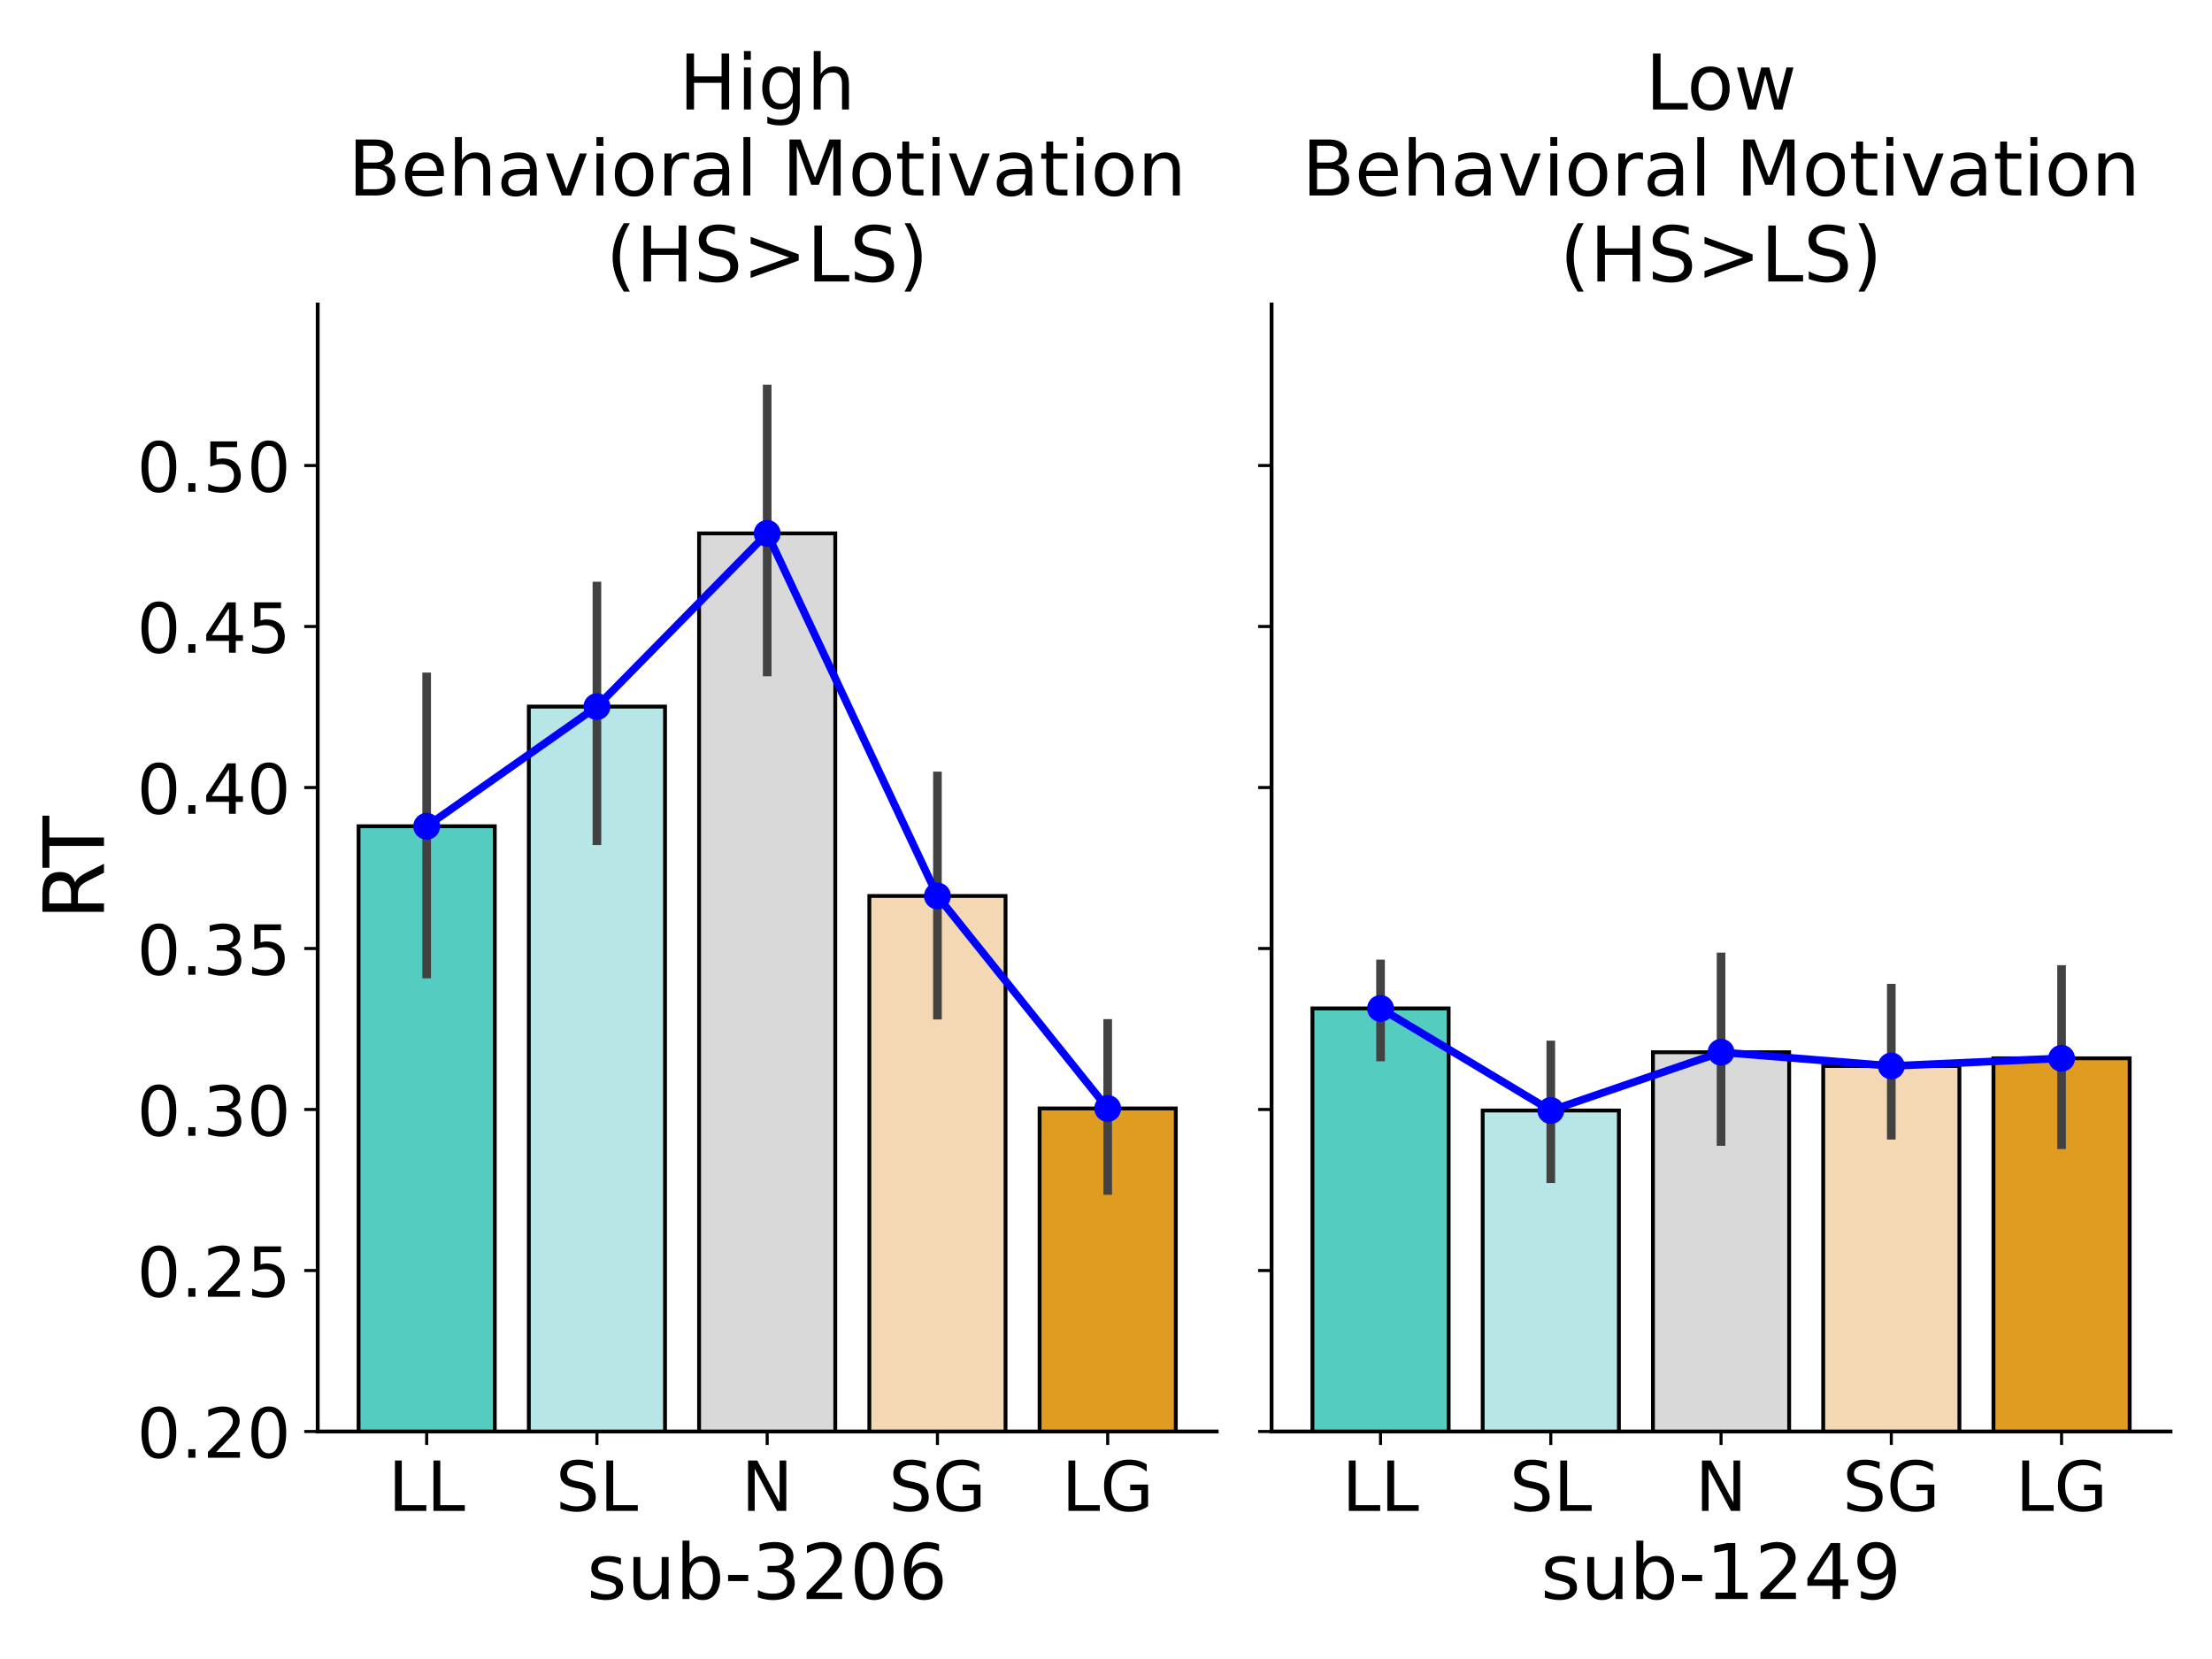
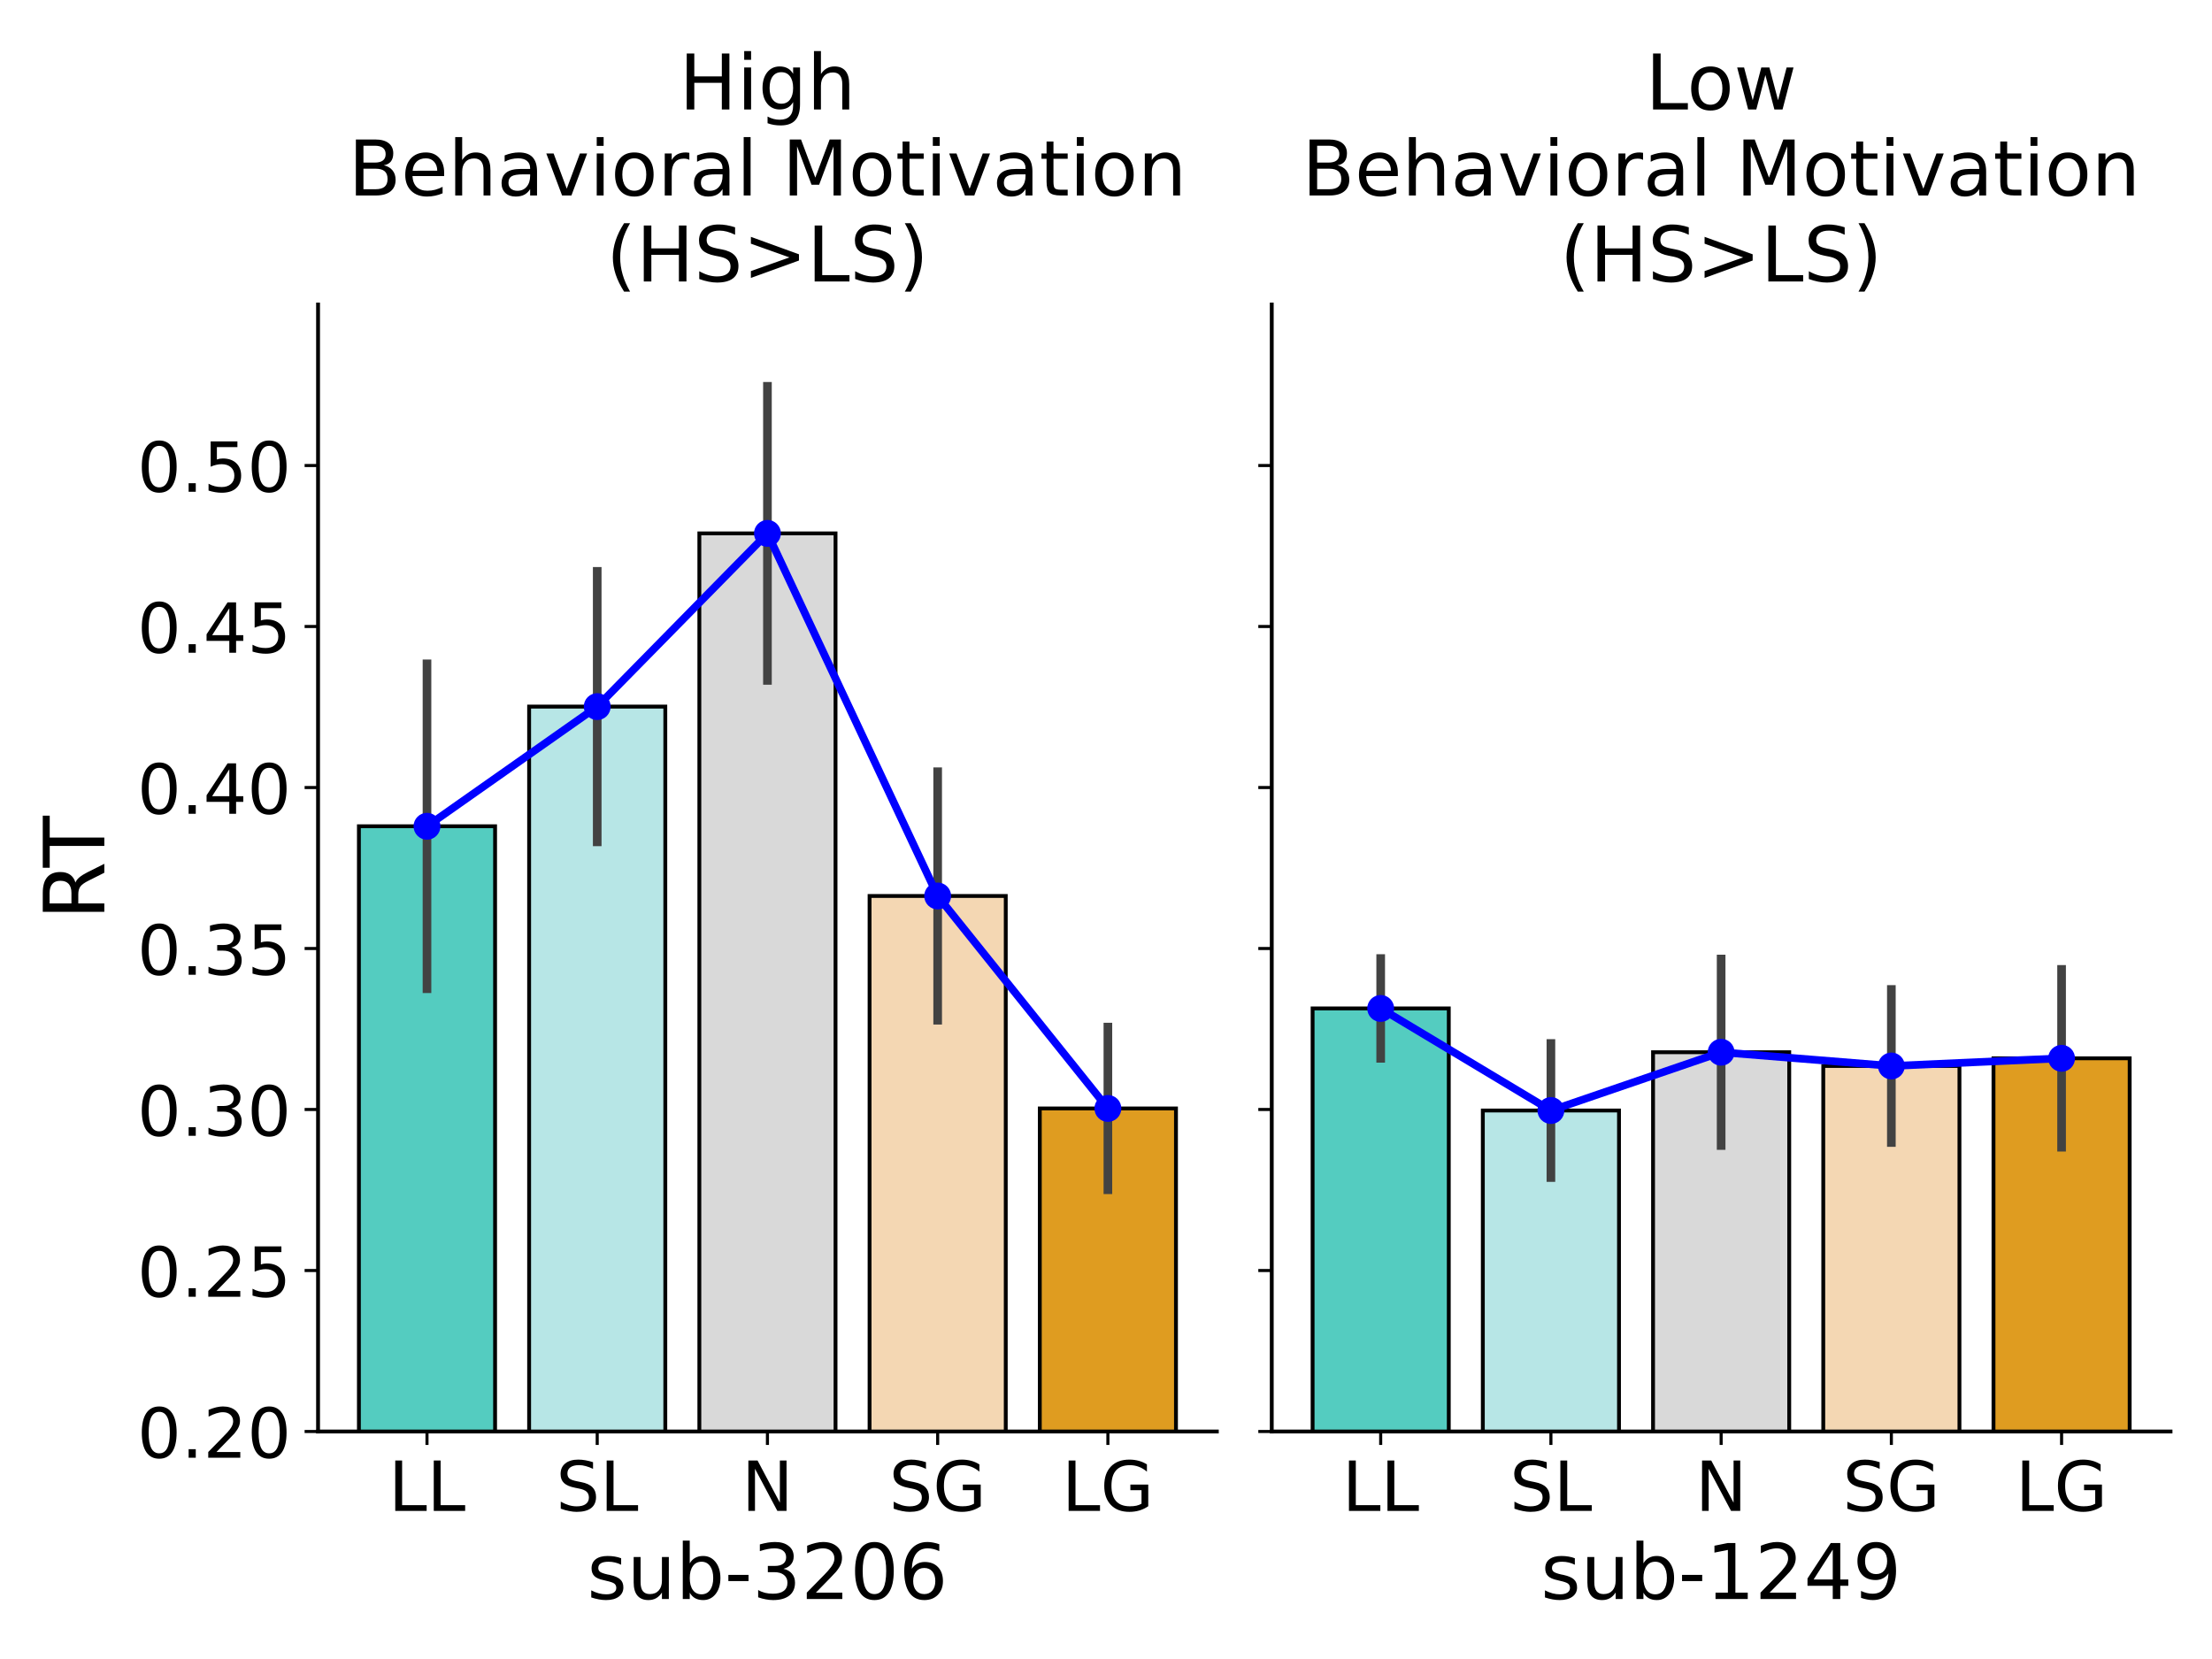
<svg xmlns="http://www.w3.org/2000/svg" xmlns:xlink="http://www.w3.org/1999/xlink" width="576pt" height="432pt" viewBox="0 0 576 432" version="1.1">
  <defs>
    <style type="text/css">*{stroke-linejoin: round; stroke-linecap: butt}</style>
  </defs>
  <g id="figure_1">
    <g id="patch_1">
      <path d="M 0 432  L 576 432  L 576 0  L 0 0  z " style="fill: #ffffff" />
    </g>
    <g id="axes_1">
      <g id="patch_2">
-         <path d="M 82.73 372.76  L 316.815 372.76  L 316.815 79.296  L 82.73 79.296  z " style="fill: #ffffff" />
+         <path d="M 82.82 372.76  L 316.86 372.76  L 316.86 79.296  L 82.82 79.296  z " style="fill: #ffffff" />
      </g>
      <g id="patch_3">
-         <path d="M 93.37 540.454  L 128.838 540.454  L 128.838 215.161  L 93.37 215.161  z " clip-path="url(#p6633b8e1a3)" style="fill: #54ccc0; stroke: #000000; stroke-linejoin: miter" />
+         <path d="M 93.458 540.454  L 128.919 540.454  L 128.919 215.161  L 93.458 215.161  z " clip-path="url(#p644be106fe)" style="fill: #54ccc0; stroke: #000000; stroke-linejoin: miter" />
      </g>
      <g id="patch_4">
-         <path d="M 137.705 540.454  L 173.172 540.454  L 173.172 183.998  L 137.705 183.998  z " clip-path="url(#p6633b8e1a3)" style="fill: #b7e6e6; stroke: #000000; stroke-linejoin: miter" />
+         <path d="M 137.784 540.454  L 173.245 540.454  L 173.245 183.998  L 137.784 183.998  z " clip-path="url(#p644be106fe)" style="fill: #b7e6e6; stroke: #000000; stroke-linejoin: miter" />
      </g>
      <g id="patch_5">
-         <path d="M 182.039 540.454  L 217.506 540.454  L 217.506 138.892  L 182.039 138.892  z " clip-path="url(#p6633b8e1a3)" style="fill: #d9d9d9; stroke: #000000; stroke-linejoin: miter" />
+         <path d="M 182.11 540.454  L 217.57 540.454  L 217.57 138.892  L 182.11 138.892  z " clip-path="url(#p644be106fe)" style="fill: #d9d9d9; stroke: #000000; stroke-linejoin: miter" />
      </g>
      <g id="patch_6">
-         <path d="M 226.373 540.454  L 261.84 540.454  L 261.84 233.311  L 226.373 233.311  z " clip-path="url(#p6633b8e1a3)" style="fill: #f4d7b3; stroke: #000000; stroke-linejoin: miter" />
+         <path d="M 226.435 540.454  L 261.896 540.454  L 261.896 233.311  L 226.435 233.311  z " clip-path="url(#p644be106fe)" style="fill: #f4d7b3; stroke: #000000; stroke-linejoin: miter" />
      </g>
      <g id="patch_7">
-         <path d="M 270.707 540.454  L 306.175 540.454  L 306.175 288.634  L 270.707 288.634  z " clip-path="url(#p6633b8e1a3)" style="fill: #df9c20; stroke: #000000; stroke-linejoin: miter" />
+         <path d="M 270.761 540.454  L 306.222 540.454  L 306.222 288.634  L 270.761 288.634  z " clip-path="url(#p644be106fe)" style="fill: #df9c20; stroke: #000000; stroke-linejoin: miter" />
      </g>
      <g id="matplotlib.axis_1">
        <g id="xtick_1">
          <g id="line2d_1">
            <defs>
-               <path id="me6cb99956e" d="M 0 0  L 0 3.5  " style="stroke: #000000; stroke-width: 0.8" />
+               <path id="m7e2494af0b" d="M 0 0  L 0 3.5  " style="stroke: #000000; stroke-width: 0.8" />
            </defs>
            <g>
-               <use xlink:href="#me6cb99956e" x="111.104" y="372.76" style="stroke: #000000; stroke-width: 0.8" />
+               <use xlink:href="#m7e2494af0b" x="111.188" y="372.76" style="stroke: #000000; stroke-width: 0.8" />
            </g>
          </g>
          <g id="text_1">
-             <text style="font: 18px 'DejaVu Sans', 'Bitstream Vera Sans', 'Computer Modern Sans Serif', 'Lucida Grande', 'Verdana', 'Geneva', 'Lucid', 'Arial', 'Helvetica', 'Avant Garde', sans-serif; text-anchor: middle" x="111.104" y="393.437" transform="rotate(-0 111.1039 393.4372)">LL</text>
+             <text style="font: 18px 'DejaVu Sans', 'Bitstream Vera Sans', 'Computer Modern Sans Serif', 'Lucida Grande', 'Verdana', 'Geneva', 'Lucid', 'Arial', 'Helvetica', 'Avant Garde', sans-serif; text-anchor: middle" x="111.188" y="393.437" transform="rotate(-0 111.1885 393.4372)">LL</text>
          </g>
        </g>
        <g id="xtick_2">
          <g id="line2d_2">
            <g>
-               <use xlink:href="#me6cb99956e" x="155.438" y="372.76" style="stroke: #000000; stroke-width: 0.8" />
+               <use xlink:href="#m7e2494af0b" x="155.514" y="372.76" style="stroke: #000000; stroke-width: 0.8" />
            </g>
          </g>
          <g id="text_2">
-             <text style="font: 18px 'DejaVu Sans', 'Bitstream Vera Sans', 'Computer Modern Sans Serif', 'Lucida Grande', 'Verdana', 'Geneva', 'Lucid', 'Arial', 'Helvetica', 'Avant Garde', sans-serif; text-anchor: middle" x="155.438" y="393.437" transform="rotate(-0 155.4382 393.4372)">SL</text>
+             <text style="font: 18px 'DejaVu Sans', 'Bitstream Vera Sans', 'Computer Modern Sans Serif', 'Lucida Grande', 'Verdana', 'Geneva', 'Lucid', 'Arial', 'Helvetica', 'Avant Garde', sans-serif; text-anchor: middle" x="155.514" y="393.437" transform="rotate(-0 155.5142 393.4372)">SL</text>
          </g>
        </g>
        <g id="xtick_3">
          <g id="line2d_3">
            <g>
-               <use xlink:href="#me6cb99956e" x="199.773" y="372.76" style="stroke: #000000; stroke-width: 0.8" />
+               <use xlink:href="#m7e2494af0b" x="199.84" y="372.76" style="stroke: #000000; stroke-width: 0.8" />
            </g>
          </g>
          <g id="text_3">
-             <text style="font: 18px 'DejaVu Sans', 'Bitstream Vera Sans', 'Computer Modern Sans Serif', 'Lucida Grande', 'Verdana', 'Geneva', 'Lucid', 'Arial', 'Helvetica', 'Avant Garde', sans-serif; text-anchor: middle" x="199.773" y="393.437" transform="rotate(-0 199.7725 393.4372)">N</text>
+             <text style="font: 18px 'DejaVu Sans', 'Bitstream Vera Sans', 'Computer Modern Sans Serif', 'Lucida Grande', 'Verdana', 'Geneva', 'Lucid', 'Arial', 'Helvetica', 'Avant Garde', sans-serif; text-anchor: middle" x="199.84" y="393.437" transform="rotate(-0 199.84 393.4372)">N</text>
          </g>
        </g>
        <g id="xtick_4">
          <g id="line2d_4">
            <g>
-               <use xlink:href="#me6cb99956e" x="244.107" y="372.76" style="stroke: #000000; stroke-width: 0.8" />
+               <use xlink:href="#m7e2494af0b" x="244.166" y="372.76" style="stroke: #000000; stroke-width: 0.8" />
            </g>
          </g>
          <g id="text_4">
-             <text style="font: 18px 'DejaVu Sans', 'Bitstream Vera Sans', 'Computer Modern Sans Serif', 'Lucida Grande', 'Verdana', 'Geneva', 'Lucid', 'Arial', 'Helvetica', 'Avant Garde', sans-serif; text-anchor: middle" x="244.107" y="393.437" transform="rotate(-0 244.1068 393.4372)">SG</text>
+             <text style="font: 18px 'DejaVu Sans', 'Bitstream Vera Sans', 'Computer Modern Sans Serif', 'Lucida Grande', 'Verdana', 'Geneva', 'Lucid', 'Arial', 'Helvetica', 'Avant Garde', sans-serif; text-anchor: middle" x="244.166" y="393.437" transform="rotate(-0 244.1658 393.4372)">SG</text>
          </g>
        </g>
        <g id="xtick_5">
          <g id="line2d_5">
            <g>
-               <use xlink:href="#me6cb99956e" x="288.441" y="372.76" style="stroke: #000000; stroke-width: 0.8" />
+               <use xlink:href="#m7e2494af0b" x="288.492" y="372.76" style="stroke: #000000; stroke-width: 0.8" />
            </g>
          </g>
          <g id="text_5">
-             <text style="font: 18px 'DejaVu Sans', 'Bitstream Vera Sans', 'Computer Modern Sans Serif', 'Lucida Grande', 'Verdana', 'Geneva', 'Lucid', 'Arial', 'Helvetica', 'Avant Garde', sans-serif; text-anchor: middle" x="288.441" y="393.437" transform="rotate(-0 288.4411 393.4372)">LG</text>
+             <text style="font: 18px 'DejaVu Sans', 'Bitstream Vera Sans', 'Computer Modern Sans Serif', 'Lucida Grande', 'Verdana', 'Geneva', 'Lucid', 'Arial', 'Helvetica', 'Avant Garde', sans-serif; text-anchor: middle" x="288.492" y="393.437" transform="rotate(-0 288.4915 393.4372)">LG</text>
          </g>
        </g>
        <g id="text_6">
-           <text style="font: 20px 'DejaVu Sans', 'Bitstream Vera Sans', 'Computer Modern Sans Serif', 'Lucida Grande', 'Verdana', 'Geneva', 'Lucid', 'Arial', 'Helvetica', 'Avant Garde', sans-serif; text-anchor: middle" x="199.773" y="416.377" transform="rotate(-0 199.7725 416.3775)">sub-3206</text>
+           <text style="font: 20px 'DejaVu Sans', 'Bitstream Vera Sans', 'Computer Modern Sans Serif', 'Lucida Grande', 'Verdana', 'Geneva', 'Lucid', 'Arial', 'Helvetica', 'Avant Garde', sans-serif; text-anchor: middle" x="199.84" y="416.377" transform="rotate(-0 199.84 416.3775)">sub-3206</text>
        </g>
      </g>
      <g id="matplotlib.axis_2">
        <g id="ytick_1">
          <g id="line2d_6">
            <defs>
-               <path id="m5b25ae9c48" d="M 0 0  L -3.5 0  " style="stroke: #000000; stroke-width: 0.8" />
+               <path id="m1204288c91" d="M 0 0  L -3.5 0  " style="stroke: #000000; stroke-width: 0.8" />
            </defs>
            <g>
-               <use xlink:href="#m5b25ae9c48" x="82.73" y="372.76" style="stroke: #000000; stroke-width: 0.8" />
+               <use xlink:href="#m1204288c91" x="82.82" y="372.76" style="stroke: #000000; stroke-width: 0.8" />
            </g>
          </g>
          <g id="text_7">
-             <text style="font: 18px 'DejaVu Sans', 'Bitstream Vera Sans', 'Computer Modern Sans Serif', 'Lucida Grande', 'Verdana', 'Geneva', 'Lucid', 'Arial', 'Helvetica', 'Avant Garde', sans-serif; text-anchor: end" x="75.73" y="379.599" transform="rotate(-0 75.73 379.5986)">0.20</text>
+             <text style="font: 18px 'DejaVu Sans', 'Bitstream Vera Sans', 'Computer Modern Sans Serif', 'Lucida Grande', 'Verdana', 'Geneva', 'Lucid', 'Arial', 'Helvetica', 'Avant Garde', sans-serif; text-anchor: end" x="75.82" y="379.599" transform="rotate(-0 75.82 379.5986)">0.20</text>
          </g>
        </g>
        <g id="ytick_2">
          <g id="line2d_7">
            <g>
-               <use xlink:href="#m5b25ae9c48" x="82.73" y="330.837" style="stroke: #000000; stroke-width: 0.8" />
+               <use xlink:href="#m1204288c91" x="82.82" y="330.837" style="stroke: #000000; stroke-width: 0.8" />
            </g>
          </g>
          <g id="text_8">
-             <text style="font: 18px 'DejaVu Sans', 'Bitstream Vera Sans', 'Computer Modern Sans Serif', 'Lucida Grande', 'Verdana', 'Geneva', 'Lucid', 'Arial', 'Helvetica', 'Avant Garde', sans-serif; text-anchor: end" x="75.73" y="337.675" transform="rotate(-0 75.73 337.6752)">0.25</text>
+             <text style="font: 18px 'DejaVu Sans', 'Bitstream Vera Sans', 'Computer Modern Sans Serif', 'Lucida Grande', 'Verdana', 'Geneva', 'Lucid', 'Arial', 'Helvetica', 'Avant Garde', sans-serif; text-anchor: end" x="75.82" y="337.675" transform="rotate(-0 75.82 337.6752)">0.25</text>
          </g>
        </g>
        <g id="ytick_3">
          <g id="line2d_8">
            <g>
-               <use xlink:href="#m5b25ae9c48" x="82.73" y="288.913" style="stroke: #000000; stroke-width: 0.8" />
+               <use xlink:href="#m1204288c91" x="82.82" y="288.913" style="stroke: #000000; stroke-width: 0.8" />
            </g>
          </g>
          <g id="text_9">
-             <text style="font: 18px 'DejaVu Sans', 'Bitstream Vera Sans', 'Computer Modern Sans Serif', 'Lucida Grande', 'Verdana', 'Geneva', 'Lucid', 'Arial', 'Helvetica', 'Avant Garde', sans-serif; text-anchor: end" x="75.73" y="295.752" transform="rotate(-0 75.73 295.7517)">0.30</text>
+             <text style="font: 18px 'DejaVu Sans', 'Bitstream Vera Sans', 'Computer Modern Sans Serif', 'Lucida Grande', 'Verdana', 'Geneva', 'Lucid', 'Arial', 'Helvetica', 'Avant Garde', sans-serif; text-anchor: end" x="75.82" y="295.752" transform="rotate(-0 75.82 295.7517)">0.30</text>
          </g>
        </g>
        <g id="ytick_4">
          <g id="line2d_9">
            <g>
-               <use xlink:href="#m5b25ae9c48" x="82.73" y="246.99" style="stroke: #000000; stroke-width: 0.8" />
+               <use xlink:href="#m1204288c91" x="82.82" y="246.99" style="stroke: #000000; stroke-width: 0.8" />
            </g>
          </g>
          <g id="text_10">
-             <text style="font: 18px 'DejaVu Sans', 'Bitstream Vera Sans', 'Computer Modern Sans Serif', 'Lucida Grande', 'Verdana', 'Geneva', 'Lucid', 'Arial', 'Helvetica', 'Avant Garde', sans-serif; text-anchor: end" x="75.73" y="253.828" transform="rotate(-0 75.73 253.8283)">0.35</text>
+             <text style="font: 18px 'DejaVu Sans', 'Bitstream Vera Sans', 'Computer Modern Sans Serif', 'Lucida Grande', 'Verdana', 'Geneva', 'Lucid', 'Arial', 'Helvetica', 'Avant Garde', sans-serif; text-anchor: end" x="75.82" y="253.828" transform="rotate(-0 75.82 253.8283)">0.35</text>
          </g>
        </g>
        <g id="ytick_5">
          <g id="line2d_10">
            <g>
-               <use xlink:href="#m5b25ae9c48" x="82.73" y="205.066" style="stroke: #000000; stroke-width: 0.8" />
+               <use xlink:href="#m1204288c91" x="82.82" y="205.066" style="stroke: #000000; stroke-width: 0.8" />
            </g>
          </g>
          <g id="text_11">
-             <text style="font: 18px 'DejaVu Sans', 'Bitstream Vera Sans', 'Computer Modern Sans Serif', 'Lucida Grande', 'Verdana', 'Geneva', 'Lucid', 'Arial', 'Helvetica', 'Avant Garde', sans-serif; text-anchor: end" x="75.73" y="211.905" transform="rotate(-0 75.73 211.9049)">0.40</text>
+             <text style="font: 18px 'DejaVu Sans', 'Bitstream Vera Sans', 'Computer Modern Sans Serif', 'Lucida Grande', 'Verdana', 'Geneva', 'Lucid', 'Arial', 'Helvetica', 'Avant Garde', sans-serif; text-anchor: end" x="75.82" y="211.905" transform="rotate(-0 75.82 211.9049)">0.40</text>
          </g>
        </g>
        <g id="ytick_6">
          <g id="line2d_11">
            <g>
-               <use xlink:href="#m5b25ae9c48" x="82.73" y="163.143" style="stroke: #000000; stroke-width: 0.8" />
+               <use xlink:href="#m1204288c91" x="82.82" y="163.143" style="stroke: #000000; stroke-width: 0.8" />
            </g>
          </g>
          <g id="text_12">
-             <text style="font: 18px 'DejaVu Sans', 'Bitstream Vera Sans', 'Computer Modern Sans Serif', 'Lucida Grande', 'Verdana', 'Geneva', 'Lucid', 'Arial', 'Helvetica', 'Avant Garde', sans-serif; text-anchor: end" x="75.73" y="169.981" transform="rotate(-0 75.73 169.9815)">0.45</text>
+             <text style="font: 18px 'DejaVu Sans', 'Bitstream Vera Sans', 'Computer Modern Sans Serif', 'Lucida Grande', 'Verdana', 'Geneva', 'Lucid', 'Arial', 'Helvetica', 'Avant Garde', sans-serif; text-anchor: end" x="75.82" y="169.981" transform="rotate(-0 75.82 169.9815)">0.45</text>
          </g>
        </g>
        <g id="ytick_7">
          <g id="line2d_12">
            <g>
-               <use xlink:href="#m5b25ae9c48" x="82.73" y="121.219" style="stroke: #000000; stroke-width: 0.8" />
+               <use xlink:href="#m1204288c91" x="82.82" y="121.219" style="stroke: #000000; stroke-width: 0.8" />
            </g>
          </g>
          <g id="text_13">
-             <text style="font: 18px 'DejaVu Sans', 'Bitstream Vera Sans', 'Computer Modern Sans Serif', 'Lucida Grande', 'Verdana', 'Geneva', 'Lucid', 'Arial', 'Helvetica', 'Avant Garde', sans-serif; text-anchor: end" x="75.73" y="128.058" transform="rotate(-0 75.73 128.058)">0.50</text>
+             <text style="font: 18px 'DejaVu Sans', 'Bitstream Vera Sans', 'Computer Modern Sans Serif', 'Lucida Grande', 'Verdana', 'Geneva', 'Lucid', 'Arial', 'Helvetica', 'Avant Garde', sans-serif; text-anchor: end" x="75.82" y="128.058" transform="rotate(-0 75.82 128.058)">0.50</text>
          </g>
        </g>
        <g id="text_14">
-           <text style="font: 22px 'DejaVu Sans', 'Bitstream Vera Sans', 'Computer Modern Sans Serif', 'Lucida Grande', 'Verdana', 'Geneva', 'Lucid', 'Arial', 'Helvetica', 'Avant Garde', sans-serif; text-anchor: middle" x="27.077" y="226.028" transform="rotate(-90 27.07656 226.028)">RT</text>
+           <text style="font: 22px 'DejaVu Sans', 'Bitstream Vera Sans', 'Computer Modern Sans Serif', 'Lucida Grande', 'Verdana', 'Geneva', 'Lucid', 'Arial', 'Helvetica', 'Avant Garde', sans-serif; text-anchor: middle" x="27.167" y="226.028" transform="rotate(-90 27.16656 226.028)">RT</text>
        </g>
      </g>
      <g id="line2d_13">
-         <path d="M 111.104 253.631  L 111.104 176.265  " clip-path="url(#p6633b8e1a3)" style="fill: none; stroke: #424242; stroke-width: 2.25; stroke-linecap: square" />
+         <path d="M 111.188 257.457  L 111.188 172.865  " clip-path="url(#p644be106fe)" style="fill: none; stroke: #424242; stroke-width: 2.25; stroke-linecap: square" />
      </g>
      <g id="line2d_14">
-         <path d="M 155.438 218.916  L 155.438 152.602  " clip-path="url(#p6633b8e1a3)" style="fill: none; stroke: #424242; stroke-width: 2.25; stroke-linecap: square" />
+         <path d="M 155.514 219.214  L 155.514 148.782  " clip-path="url(#p644be106fe)" style="fill: none; stroke: #424242; stroke-width: 2.25; stroke-linecap: square" />
      </g>
      <g id="line2d_15">
-         <path d="M 199.773 174.974  L 199.773 101.292  " clip-path="url(#p6633b8e1a3)" style="fill: none; stroke: #424242; stroke-width: 2.25; stroke-linecap: square" />
+         <path d="M 199.84 177.18  L 199.84 100.604  " clip-path="url(#p644be106fe)" style="fill: none; stroke: #424242; stroke-width: 2.25; stroke-linecap: square" />
      </g>
      <g id="line2d_16">
-         <path d="M 244.107 264.34  L 244.107 202.044  " clip-path="url(#p6633b8e1a3)" style="fill: none; stroke: #424242; stroke-width: 2.25; stroke-linecap: square" />
+         <path d="M 244.166 265.669  L 244.166 200.953  " clip-path="url(#p644be106fe)" style="fill: none; stroke: #424242; stroke-width: 2.25; stroke-linecap: square" />
      </g>
      <g id="line2d_17">
-         <path d="M 288.441 309.99  L 288.441 266.505  " clip-path="url(#p6633b8e1a3)" style="fill: none; stroke: #424242; stroke-width: 2.25; stroke-linecap: square" />
+         <path d="M 288.492 309.813  L 288.492 267.455  " clip-path="url(#p644be106fe)" style="fill: none; stroke: #424242; stroke-width: 2.25; stroke-linecap: square" />
      </g>
      <g id="line2d_18">
-         <path d="M 111.104 215.161  L 155.438 183.998  L 199.773 138.892  L 244.107 233.311  L 288.441 288.634  " clip-path="url(#p6633b8e1a3)" style="fill: none; stroke: #0000ff; stroke-width: 2; stroke-linecap: square" />
+         <path d="M 111.188 215.161  L 155.514 183.998  L 199.84 138.892  L 244.166 233.311  L 288.492 288.634  " clip-path="url(#p644be106fe)" style="fill: none; stroke: #0000ff; stroke-width: 2; stroke-linecap: square" />
        <defs>
-           <path id="mcc84de7c58" d="M 0 3  C 0.796 3 1.559 2.684 2.121 2.121  C 2.684 1.559 3 0.796 3 0  C 3 -0.796 2.684 -1.559 2.121 -2.121  C 1.559 -2.684 0.796 -3 0 -3  C -0.796 -3 -1.559 -2.684 -2.121 -2.121  C -2.684 -1.559 -3 -0.796 -3 0  C -3 0.796 -2.684 1.559 -2.121 2.121  C -1.559 2.684 -0.796 3 0 3  z " style="stroke: #0000ff" />
+           <path id="m5ee6d318e8" d="M 0 3  C 0.796 3 1.559 2.684 2.121 2.121  C 2.684 1.559 3 0.796 3 0  C 3 -0.796 2.684 -1.559 2.121 -2.121  C 1.559 -2.684 0.796 -3 0 -3  C -0.796 -3 -1.559 -2.684 -2.121 -2.121  C -2.684 -1.559 -3 -0.796 -3 0  C -3 0.796 -2.684 1.559 -2.121 2.121  C -1.559 2.684 -0.796 3 0 3  z " style="stroke: #0000ff" />
        </defs>
-         <g clip-path="url(#p6633b8e1a3)">
-           <use xlink:href="#mcc84de7c58" x="111.104" y="215.161" style="fill: #0000ff; stroke: #0000ff" />
-           <use xlink:href="#mcc84de7c58" x="155.438" y="183.998" style="fill: #0000ff; stroke: #0000ff" />
-           <use xlink:href="#mcc84de7c58" x="199.773" y="138.892" style="fill: #0000ff; stroke: #0000ff" />
-           <use xlink:href="#mcc84de7c58" x="244.107" y="233.311" style="fill: #0000ff; stroke: #0000ff" />
-           <use xlink:href="#mcc84de7c58" x="288.441" y="288.634" style="fill: #0000ff; stroke: #0000ff" />
+         <g clip-path="url(#p644be106fe)">
+           <use xlink:href="#m5ee6d318e8" x="111.188" y="215.161" style="fill: #0000ff; stroke: #0000ff" />
+           <use xlink:href="#m5ee6d318e8" x="155.514" y="183.998" style="fill: #0000ff; stroke: #0000ff" />
+           <use xlink:href="#m5ee6d318e8" x="199.84" y="138.892" style="fill: #0000ff; stroke: #0000ff" />
+           <use xlink:href="#m5ee6d318e8" x="244.166" y="233.311" style="fill: #0000ff; stroke: #0000ff" />
+           <use xlink:href="#m5ee6d318e8" x="288.492" y="288.634" style="fill: #0000ff; stroke: #0000ff" />
        </g>
      </g>
      <g id="patch_8">
-         <path d="M 82.73 372.76  L 82.73 79.296  " style="fill: none; stroke: #000000; stroke-linejoin: miter; stroke-linecap: square" />
+         <path d="M 82.82 372.76  L 82.82 79.296  " style="fill: none; stroke: #000000; stroke-linejoin: miter; stroke-linecap: square" />
      </g>
      <g id="patch_9">
-         <path d="M 82.73 372.76  L 316.815 372.76  " style="fill: none; stroke: #000000; stroke-linejoin: miter; stroke-linecap: square" />
+         <path d="M 82.82 372.76  L 316.86 372.76  " style="fill: none; stroke: #000000; stroke-linejoin: miter; stroke-linecap: square" />
      </g>
      <g id="text_15">
-         <text style="font: 20px 'DejaVu Sans', 'Bitstream Vera Sans', 'Computer Modern Sans Serif', 'Lucida Grande', 'Verdana', 'Geneva', 'Lucid', 'Arial', 'Helvetica', 'Avant Garde', sans-serif" transform="translate(176.7881 28.50475)">High</text>
-         <text style="font: 20px 'DejaVu Sans', 'Bitstream Vera Sans', 'Computer Modern Sans Serif', 'Lucida Grande', 'Verdana', 'Geneva', 'Lucid', 'Arial', 'Helvetica', 'Avant Garde', sans-serif" transform="translate(90.635 50.90037)">Behavioral Motivation</text>
-         <text style="font: 20px 'DejaVu Sans', 'Bitstream Vera Sans', 'Computer Modern Sans Serif', 'Lucida Grande', 'Verdana', 'Geneva', 'Lucid', 'Arial', 'Helvetica', 'Avant Garde', sans-serif" transform="translate(157.8006 73.296)">(HS&gt;LS)</text>
+         <text style="font: 20px 'DejaVu Sans', 'Bitstream Vera Sans', 'Computer Modern Sans Serif', 'Lucida Grande', 'Verdana', 'Geneva', 'Lucid', 'Arial', 'Helvetica', 'Avant Garde', sans-serif" transform="translate(176.8556 28.50475)">High</text>
+         <text style="font: 20px 'DejaVu Sans', 'Bitstream Vera Sans', 'Computer Modern Sans Serif', 'Lucida Grande', 'Verdana', 'Geneva', 'Lucid', 'Arial', 'Helvetica', 'Avant Garde', sans-serif" transform="translate(90.7025 50.90037)">Behavioral Motivation</text>
+         <text style="font: 20px 'DejaVu Sans', 'Bitstream Vera Sans', 'Computer Modern Sans Serif', 'Lucida Grande', 'Verdana', 'Geneva', 'Lucid', 'Arial', 'Helvetica', 'Avant Garde', sans-serif" transform="translate(157.8681 73.296)">(HS&gt;LS)</text>
      </g>
    </g>
    <g id="axes_2">
      <g id="patch_10">
-         <path d="M 331.115 372.76  L 565.2 372.76  L 565.2 79.296  L 331.115 79.296  z " style="fill: #ffffff" />
+         <path d="M 331.16 372.76  L 565.2 372.76  L 565.2 79.296  L 331.16 79.296  z " style="fill: #ffffff" />
      </g>
      <g id="patch_11">
-         <path d="M 341.755 540.454  L 377.223 540.454  L 377.223 262.596  L 341.755 262.596  z " clip-path="url(#pe2c6645aaf)" style="fill: #54ccc0; stroke: #000000; stroke-linejoin: miter" />
+         <path d="M 341.798 540.454  L 377.259 540.454  L 377.259 262.596  L 341.798 262.596  z " clip-path="url(#pa5066da062)" style="fill: #54ccc0; stroke: #000000; stroke-linejoin: miter" />
      </g>
      <g id="patch_12">
-         <path d="M 386.09 540.454  L 421.557 540.454  L 421.557 289.175  L 386.09 289.175  z " clip-path="url(#pe2c6645aaf)" style="fill: #b7e6e6; stroke: #000000; stroke-linejoin: miter" />
+         <path d="M 386.124 540.454  L 421.585 540.454  L 421.585 289.175  L 386.124 289.175  z " clip-path="url(#pa5066da062)" style="fill: #b7e6e6; stroke: #000000; stroke-linejoin: miter" />
      </g>
      <g id="patch_13">
-         <path d="M 430.424 540.454  L 465.891 540.454  L 465.891 274.003  L 430.424 274.003  z " clip-path="url(#pe2c6645aaf)" style="fill: #d9d9d9; stroke: #000000; stroke-linejoin: miter" />
+         <path d="M 430.45 540.454  L 465.91 540.454  L 465.91 274.003  L 430.45 274.003  z " clip-path="url(#pa5066da062)" style="fill: #d9d9d9; stroke: #000000; stroke-linejoin: miter" />
      </g>
      <g id="patch_14">
-         <path d="M 474.758 540.454  L 510.225 540.454  L 510.225 277.577  L 474.758 277.577  z " clip-path="url(#pe2c6645aaf)" style="fill: #f4d7b3; stroke: #000000; stroke-linejoin: miter" />
+         <path d="M 474.775 540.454  L 510.236 540.454  L 510.236 277.577  L 474.775 277.577  z " clip-path="url(#pa5066da062)" style="fill: #f4d7b3; stroke: #000000; stroke-linejoin: miter" />
      </g>
      <g id="patch_15">
-         <path d="M 519.092 540.454  L 554.56 540.454  L 554.56 275.581  L 519.092 275.581  z " clip-path="url(#pe2c6645aaf)" style="fill: #df9c20; stroke: #000000; stroke-linejoin: miter" />
+         <path d="M 519.101 540.454  L 554.562 540.454  L 554.562 275.581  L 519.101 275.581  z " clip-path="url(#pa5066da062)" style="fill: #df9c20; stroke: #000000; stroke-linejoin: miter" />
      </g>
      <g id="matplotlib.axis_3">
        <g id="xtick_6">
          <g id="line2d_19">
            <g>
-               <use xlink:href="#me6cb99956e" x="359.489" y="372.76" style="stroke: #000000; stroke-width: 0.8" />
+               <use xlink:href="#m7e2494af0b" x="359.528" y="372.76" style="stroke: #000000; stroke-width: 0.8" />
            </g>
          </g>
          <g id="text_16">
-             <text style="font: 18px 'DejaVu Sans', 'Bitstream Vera Sans', 'Computer Modern Sans Serif', 'Lucida Grande', 'Verdana', 'Geneva', 'Lucid', 'Arial', 'Helvetica', 'Avant Garde', sans-serif; text-anchor: middle" x="359.489" y="393.437" transform="rotate(-0 359.4889 393.4372)">LL</text>
+             <text style="font: 18px 'DejaVu Sans', 'Bitstream Vera Sans', 'Computer Modern Sans Serif', 'Lucida Grande', 'Verdana', 'Geneva', 'Lucid', 'Arial', 'Helvetica', 'Avant Garde', sans-serif; text-anchor: middle" x="359.528" y="393.437" transform="rotate(-0 359.5285 393.4372)">LL</text>
          </g>
        </g>
        <g id="xtick_7">
          <g id="line2d_20">
            <g>
-               <use xlink:href="#me6cb99956e" x="403.823" y="372.76" style="stroke: #000000; stroke-width: 0.8" />
+               <use xlink:href="#m7e2494af0b" x="403.854" y="372.76" style="stroke: #000000; stroke-width: 0.8" />
            </g>
          </g>
          <g id="text_17">
-             <text style="font: 18px 'DejaVu Sans', 'Bitstream Vera Sans', 'Computer Modern Sans Serif', 'Lucida Grande', 'Verdana', 'Geneva', 'Lucid', 'Arial', 'Helvetica', 'Avant Garde', sans-serif; text-anchor: middle" x="403.823" y="393.437" transform="rotate(-0 403.8232 393.4372)">SL</text>
+             <text style="font: 18px 'DejaVu Sans', 'Bitstream Vera Sans', 'Computer Modern Sans Serif', 'Lucida Grande', 'Verdana', 'Geneva', 'Lucid', 'Arial', 'Helvetica', 'Avant Garde', sans-serif; text-anchor: middle" x="403.854" y="393.437" transform="rotate(-0 403.8542 393.4372)">SL</text>
          </g>
        </g>
        <g id="xtick_8">
          <g id="line2d_21">
            <g>
-               <use xlink:href="#me6cb99956e" x="448.158" y="372.76" style="stroke: #000000; stroke-width: 0.8" />
+               <use xlink:href="#m7e2494af0b" x="448.18" y="372.76" style="stroke: #000000; stroke-width: 0.8" />
            </g>
          </g>
          <g id="text_18">
-             <text style="font: 18px 'DejaVu Sans', 'Bitstream Vera Sans', 'Computer Modern Sans Serif', 'Lucida Grande', 'Verdana', 'Geneva', 'Lucid', 'Arial', 'Helvetica', 'Avant Garde', sans-serif; text-anchor: middle" x="448.158" y="393.437" transform="rotate(-0 448.1575 393.4372)">N</text>
+             <text style="font: 18px 'DejaVu Sans', 'Bitstream Vera Sans', 'Computer Modern Sans Serif', 'Lucida Grande', 'Verdana', 'Geneva', 'Lucid', 'Arial', 'Helvetica', 'Avant Garde', sans-serif; text-anchor: middle" x="448.18" y="393.437" transform="rotate(-0 448.18 393.4372)">N</text>
          </g>
        </g>
        <g id="xtick_9">
          <g id="line2d_22">
            <g>
-               <use xlink:href="#me6cb99956e" x="492.492" y="372.76" style="stroke: #000000; stroke-width: 0.8" />
+               <use xlink:href="#m7e2494af0b" x="492.506" y="372.76" style="stroke: #000000; stroke-width: 0.8" />
            </g>
          </g>
          <g id="text_19">
-             <text style="font: 18px 'DejaVu Sans', 'Bitstream Vera Sans', 'Computer Modern Sans Serif', 'Lucida Grande', 'Verdana', 'Geneva', 'Lucid', 'Arial', 'Helvetica', 'Avant Garde', sans-serif; text-anchor: middle" x="492.492" y="393.437" transform="rotate(-0 492.4918 393.4372)">SG</text>
+             <text style="font: 18px 'DejaVu Sans', 'Bitstream Vera Sans', 'Computer Modern Sans Serif', 'Lucida Grande', 'Verdana', 'Geneva', 'Lucid', 'Arial', 'Helvetica', 'Avant Garde', sans-serif; text-anchor: middle" x="492.506" y="393.437" transform="rotate(-0 492.5058 393.4372)">SG</text>
          </g>
        </g>
        <g id="xtick_10">
          <g id="line2d_23">
            <g>
-               <use xlink:href="#me6cb99956e" x="536.826" y="372.76" style="stroke: #000000; stroke-width: 0.8" />
+               <use xlink:href="#m7e2494af0b" x="536.832" y="372.76" style="stroke: #000000; stroke-width: 0.8" />
            </g>
          </g>
          <g id="text_20">
-             <text style="font: 18px 'DejaVu Sans', 'Bitstream Vera Sans', 'Computer Modern Sans Serif', 'Lucida Grande', 'Verdana', 'Geneva', 'Lucid', 'Arial', 'Helvetica', 'Avant Garde', sans-serif; text-anchor: middle" x="536.826" y="393.437" transform="rotate(-0 536.8261 393.4372)">LG</text>
+             <text style="font: 18px 'DejaVu Sans', 'Bitstream Vera Sans', 'Computer Modern Sans Serif', 'Lucida Grande', 'Verdana', 'Geneva', 'Lucid', 'Arial', 'Helvetica', 'Avant Garde', sans-serif; text-anchor: middle" x="536.832" y="393.437" transform="rotate(-0 536.8315 393.4372)">LG</text>
          </g>
        </g>
        <g id="text_21">
-           <text style="font: 20px 'DejaVu Sans', 'Bitstream Vera Sans', 'Computer Modern Sans Serif', 'Lucida Grande', 'Verdana', 'Geneva', 'Lucid', 'Arial', 'Helvetica', 'Avant Garde', sans-serif; text-anchor: middle" x="448.158" y="416.377" transform="rotate(-0 448.1575 416.3775)">sub-1249</text>
+           <text style="font: 20px 'DejaVu Sans', 'Bitstream Vera Sans', 'Computer Modern Sans Serif', 'Lucida Grande', 'Verdana', 'Geneva', 'Lucid', 'Arial', 'Helvetica', 'Avant Garde', sans-serif; text-anchor: middle" x="448.18" y="416.377" transform="rotate(-0 448.18 416.3775)">sub-1249</text>
        </g>
      </g>
      <g id="matplotlib.axis_4">
        <g id="ytick_8">
          <g id="line2d_24">
            <g>
-               <use xlink:href="#m5b25ae9c48" x="331.115" y="372.76" style="stroke: #000000; stroke-width: 0.8" />
+               <use xlink:href="#m1204288c91" x="331.16" y="372.76" style="stroke: #000000; stroke-width: 0.8" />
            </g>
          </g>
        </g>
        <g id="ytick_9">
          <g id="line2d_25">
            <g>
-               <use xlink:href="#m5b25ae9c48" x="331.115" y="330.837" style="stroke: #000000; stroke-width: 0.8" />
+               <use xlink:href="#m1204288c91" x="331.16" y="330.837" style="stroke: #000000; stroke-width: 0.8" />
            </g>
          </g>
        </g>
        <g id="ytick_10">
          <g id="line2d_26">
            <g>
-               <use xlink:href="#m5b25ae9c48" x="331.115" y="288.913" style="stroke: #000000; stroke-width: 0.8" />
+               <use xlink:href="#m1204288c91" x="331.16" y="288.913" style="stroke: #000000; stroke-width: 0.8" />
            </g>
          </g>
        </g>
        <g id="ytick_11">
          <g id="line2d_27">
            <g>
-               <use xlink:href="#m5b25ae9c48" x="331.115" y="246.99" style="stroke: #000000; stroke-width: 0.8" />
+               <use xlink:href="#m1204288c91" x="331.16" y="246.99" style="stroke: #000000; stroke-width: 0.8" />
            </g>
          </g>
        </g>
        <g id="ytick_12">
          <g id="line2d_28">
            <g>
-               <use xlink:href="#m5b25ae9c48" x="331.115" y="205.066" style="stroke: #000000; stroke-width: 0.8" />
+               <use xlink:href="#m1204288c91" x="331.16" y="205.066" style="stroke: #000000; stroke-width: 0.8" />
            </g>
          </g>
        </g>
        <g id="ytick_13">
          <g id="line2d_29">
            <g>
-               <use xlink:href="#m5b25ae9c48" x="331.115" y="163.143" style="stroke: #000000; stroke-width: 0.8" />
+               <use xlink:href="#m1204288c91" x="331.16" y="163.143" style="stroke: #000000; stroke-width: 0.8" />
            </g>
          </g>
        </g>
        <g id="ytick_14">
          <g id="line2d_30">
            <g>
-               <use xlink:href="#m5b25ae9c48" x="331.115" y="121.219" style="stroke: #000000; stroke-width: 0.8" />
+               <use xlink:href="#m1204288c91" x="331.16" y="121.219" style="stroke: #000000; stroke-width: 0.8" />
            </g>
          </g>
        </g>
      </g>
      <g id="line2d_31">
-         <path d="M 359.489 275.229  L 359.489 251.014  " clip-path="url(#pe2c6645aaf)" style="fill: none; stroke: #424242; stroke-width: 2.25; stroke-linecap: square" />
+         <path d="M 359.528 275.592  L 359.528 249.6  " clip-path="url(#pa5066da062)" style="fill: none; stroke: #424242; stroke-width: 2.25; stroke-linecap: square" />
      </g>
      <g id="line2d_32">
-         <path d="M 403.823 306.941  L 403.823 272.105  " clip-path="url(#pe2c6645aaf)" style="fill: none; stroke: #424242; stroke-width: 2.25; stroke-linecap: square" />
+         <path d="M 403.854 306.634  L 403.854 271.715  " clip-path="url(#pa5066da062)" style="fill: none; stroke: #424242; stroke-width: 2.25; stroke-linecap: square" />
      </g>
      <g id="line2d_33">
-         <path d="M 448.158 297.238  L 448.158 249.195  " clip-path="url(#pe2c6645aaf)" style="fill: none; stroke: #424242; stroke-width: 2.25; stroke-linecap: square" />
+         <path d="M 448.18 298.283  L 448.18 249.722  " clip-path="url(#pa5066da062)" style="fill: none; stroke: #424242; stroke-width: 2.25; stroke-linecap: square" />
      </g>
      <g id="line2d_34">
-         <path d="M 492.492 295.622  L 492.492 257.313  " clip-path="url(#pe2c6645aaf)" style="fill: none; stroke: #424242; stroke-width: 2.25; stroke-linecap: square" />
+         <path d="M 492.506 297.503  L 492.506 257.652  " clip-path="url(#pa5066da062)" style="fill: none; stroke: #424242; stroke-width: 2.25; stroke-linecap: square" />
      </g>
      <g id="line2d_35">
-         <path d="M 536.826 298.09  L 536.826 252.46  " clip-path="url(#pe2c6645aaf)" style="fill: none; stroke: #424242; stroke-width: 2.25; stroke-linecap: square" />
+         <path d="M 536.832 298.74  L 536.832 252.423  " clip-path="url(#pa5066da062)" style="fill: none; stroke: #424242; stroke-width: 2.25; stroke-linecap: square" />
      </g>
      <g id="line2d_36">
-         <path d="M 359.489 262.596  L 403.823 289.175  L 448.158 274.003  L 492.492 277.577  L 536.826 275.581  " clip-path="url(#pe2c6645aaf)" style="fill: none; stroke: #0000ff; stroke-width: 2; stroke-linecap: square" />
-         <g clip-path="url(#pe2c6645aaf)">
-           <use xlink:href="#mcc84de7c58" x="359.489" y="262.596" style="fill: #0000ff; stroke: #0000ff" />
-           <use xlink:href="#mcc84de7c58" x="403.823" y="289.175" style="fill: #0000ff; stroke: #0000ff" />
-           <use xlink:href="#mcc84de7c58" x="448.158" y="274.003" style="fill: #0000ff; stroke: #0000ff" />
-           <use xlink:href="#mcc84de7c58" x="492.492" y="277.577" style="fill: #0000ff; stroke: #0000ff" />
-           <use xlink:href="#mcc84de7c58" x="536.826" y="275.581" style="fill: #0000ff; stroke: #0000ff" />
+         <path d="M 359.528 262.596  L 403.854 289.175  L 448.18 274.003  L 492.506 277.577  L 536.832 275.581  " clip-path="url(#pa5066da062)" style="fill: none; stroke: #0000ff; stroke-width: 2; stroke-linecap: square" />
+         <g clip-path="url(#pa5066da062)">
+           <use xlink:href="#m5ee6d318e8" x="359.528" y="262.596" style="fill: #0000ff; stroke: #0000ff" />
+           <use xlink:href="#m5ee6d318e8" x="403.854" y="289.175" style="fill: #0000ff; stroke: #0000ff" />
+           <use xlink:href="#m5ee6d318e8" x="448.18" y="274.003" style="fill: #0000ff; stroke: #0000ff" />
+           <use xlink:href="#m5ee6d318e8" x="492.506" y="277.577" style="fill: #0000ff; stroke: #0000ff" />
+           <use xlink:href="#m5ee6d318e8" x="536.832" y="275.581" style="fill: #0000ff; stroke: #0000ff" />
        </g>
      </g>
      <g id="patch_16">
-         <path d="M 331.115 372.76  L 331.115 79.296  " style="fill: none; stroke: #000000; stroke-linejoin: miter; stroke-linecap: square" />
+         <path d="M 331.16 372.76  L 331.16 79.296  " style="fill: none; stroke: #000000; stroke-linejoin: miter; stroke-linecap: square" />
      </g>
      <g id="patch_17">
-         <path d="M 331.115 372.76  L 565.2 372.76  " style="fill: none; stroke: #000000; stroke-linejoin: miter; stroke-linecap: square" />
+         <path d="M 331.16 372.76  L 565.2 372.76  " style="fill: none; stroke: #000000; stroke-linejoin: miter; stroke-linecap: square" />
      </g>
      <g id="text_22">
-         <text style="font: 20px 'DejaVu Sans', 'Bitstream Vera Sans', 'Computer Modern Sans Serif', 'Lucida Grande', 'Verdana', 'Geneva', 'Lucid', 'Arial', 'Helvetica', 'Avant Garde', sans-serif" transform="translate(428.4638 28.50475)">Low</text>
-         <text style="font: 20px 'DejaVu Sans', 'Bitstream Vera Sans', 'Computer Modern Sans Serif', 'Lucida Grande', 'Verdana', 'Geneva', 'Lucid', 'Arial', 'Helvetica', 'Avant Garde', sans-serif" transform="translate(339.02 50.90037)">Behavioral Motivation</text>
-         <text style="font: 20px 'DejaVu Sans', 'Bitstream Vera Sans', 'Computer Modern Sans Serif', 'Lucida Grande', 'Verdana', 'Geneva', 'Lucid', 'Arial', 'Helvetica', 'Avant Garde', sans-serif" transform="translate(406.1856 73.296)">(HS&gt;LS)</text>
+         <text style="font: 20px 'DejaVu Sans', 'Bitstream Vera Sans', 'Computer Modern Sans Serif', 'Lucida Grande', 'Verdana', 'Geneva', 'Lucid', 'Arial', 'Helvetica', 'Avant Garde', sans-serif" transform="translate(428.4862 28.50475)">Low</text>
+         <text style="font: 20px 'DejaVu Sans', 'Bitstream Vera Sans', 'Computer Modern Sans Serif', 'Lucida Grande', 'Verdana', 'Geneva', 'Lucid', 'Arial', 'Helvetica', 'Avant Garde', sans-serif" transform="translate(339.0425 50.90037)">Behavioral Motivation</text>
+         <text style="font: 20px 'DejaVu Sans', 'Bitstream Vera Sans', 'Computer Modern Sans Serif', 'Lucida Grande', 'Verdana', 'Geneva', 'Lucid', 'Arial', 'Helvetica', 'Avant Garde', sans-serif" transform="translate(406.2081 73.296)">(HS&gt;LS)</text>
      </g>
    </g>
  </g>
  <defs>
-     <clipPath id="p6633b8e1a3">
-       <rect x="82.73" y="79.296" width="234.085" height="293.464" />
+     <clipPath id="p644be106fe">
+       <rect x="82.82" y="79.296" width="234.04" height="293.464" />
    </clipPath>
-     <clipPath id="pe2c6645aaf">
-       <rect x="331.115" y="79.296" width="234.085" height="293.464" />
+     <clipPath id="pa5066da062">
+       <rect x="331.16" y="79.296" width="234.04" height="293.464" />
    </clipPath>
  </defs>
</svg>
